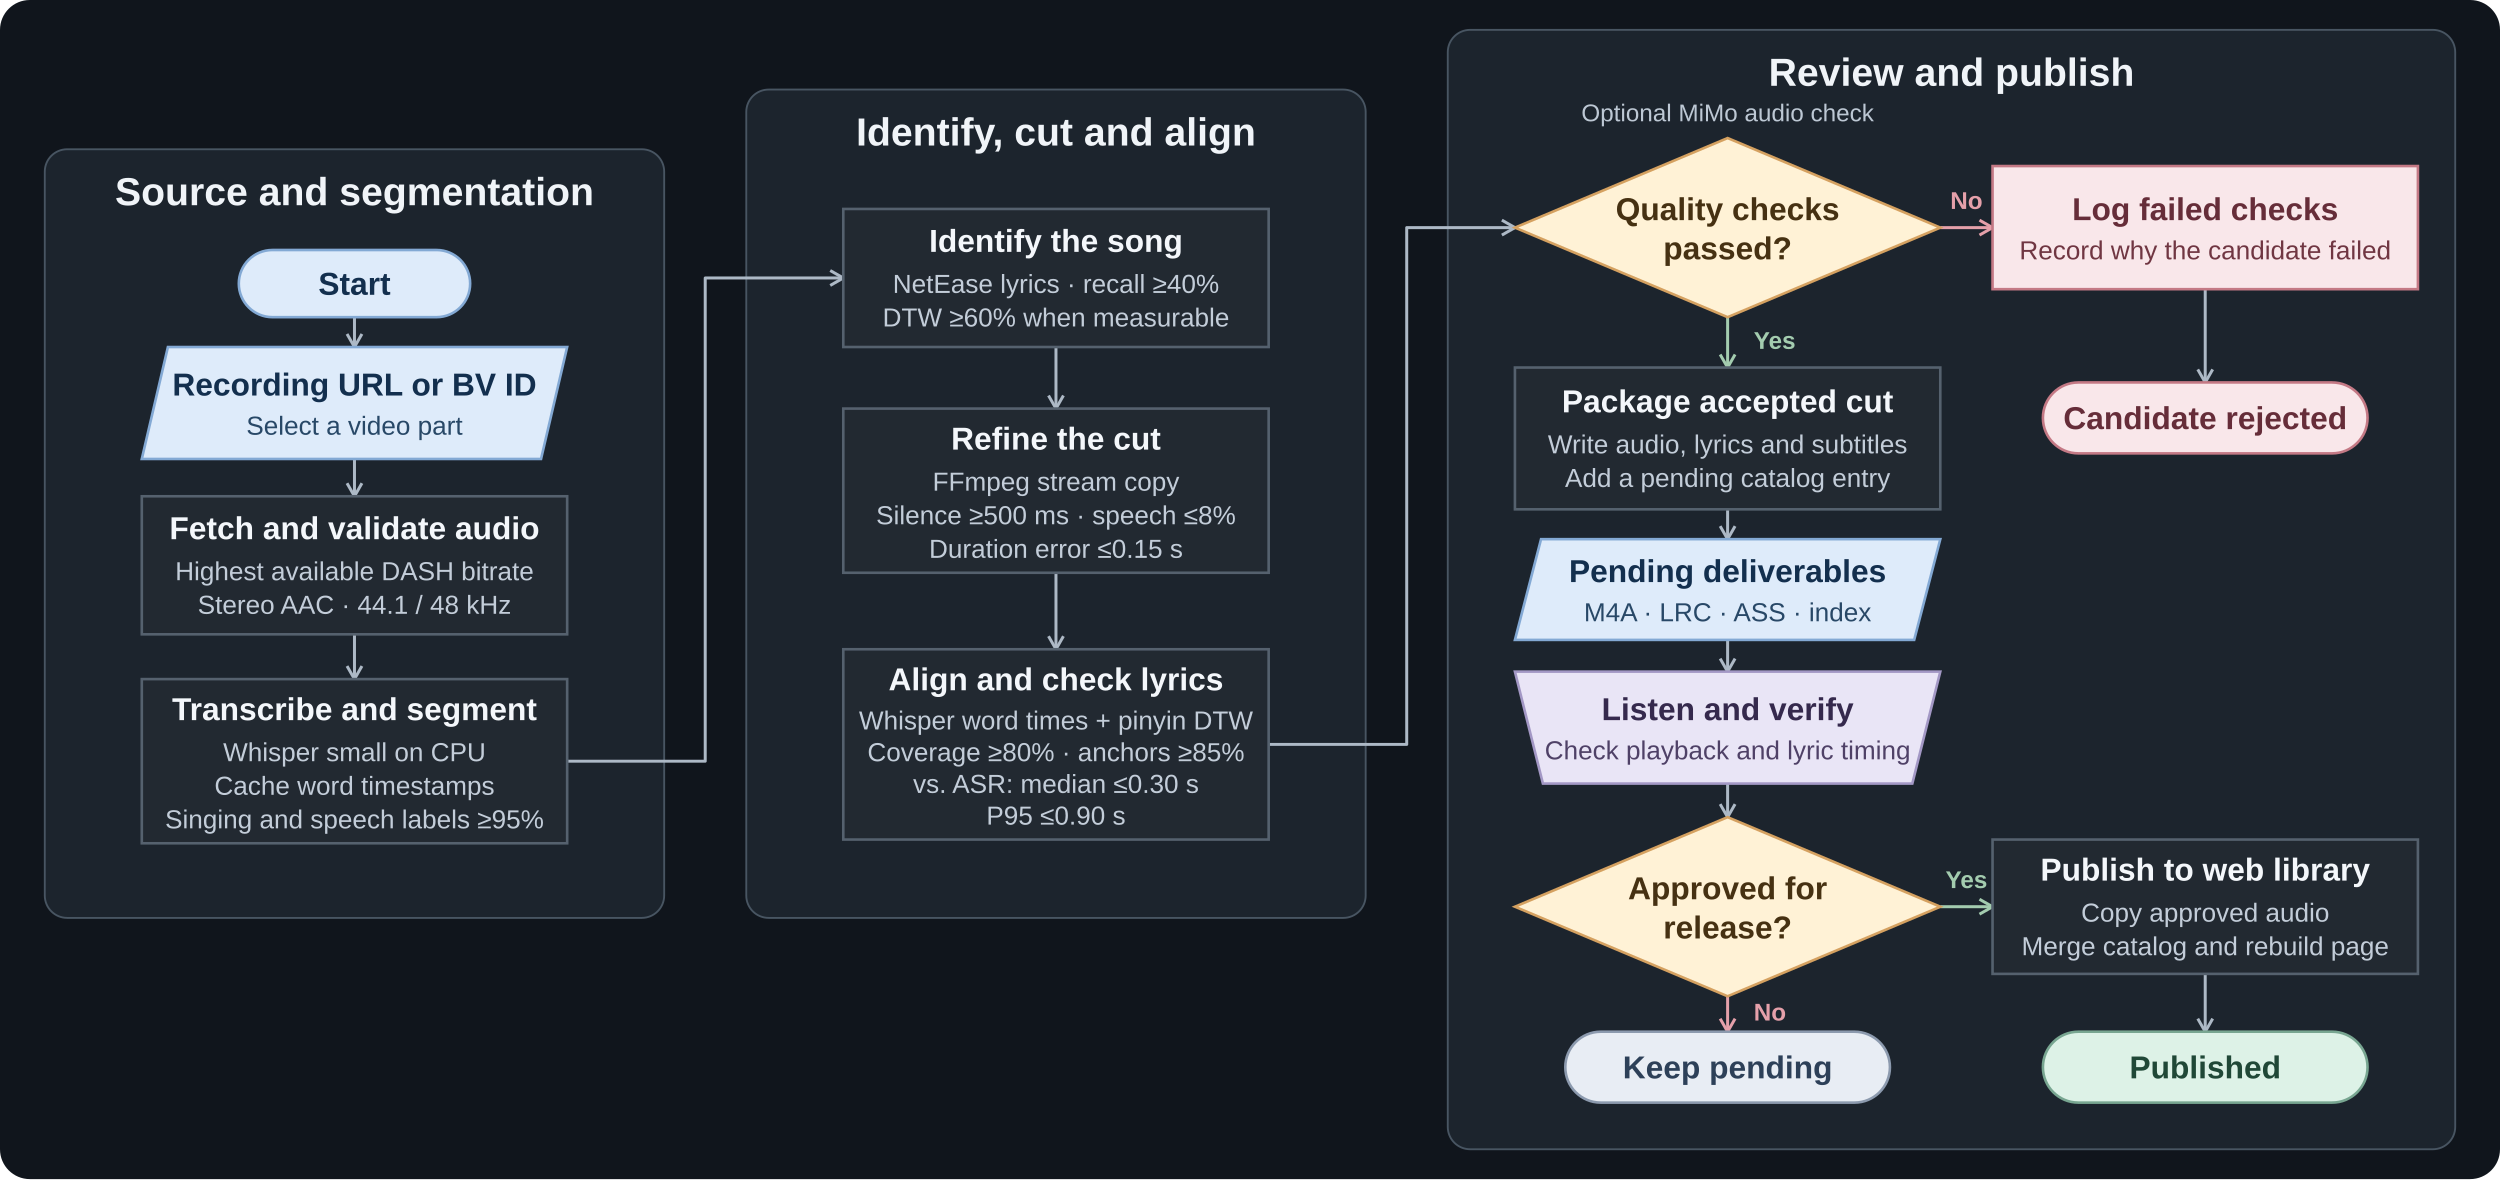
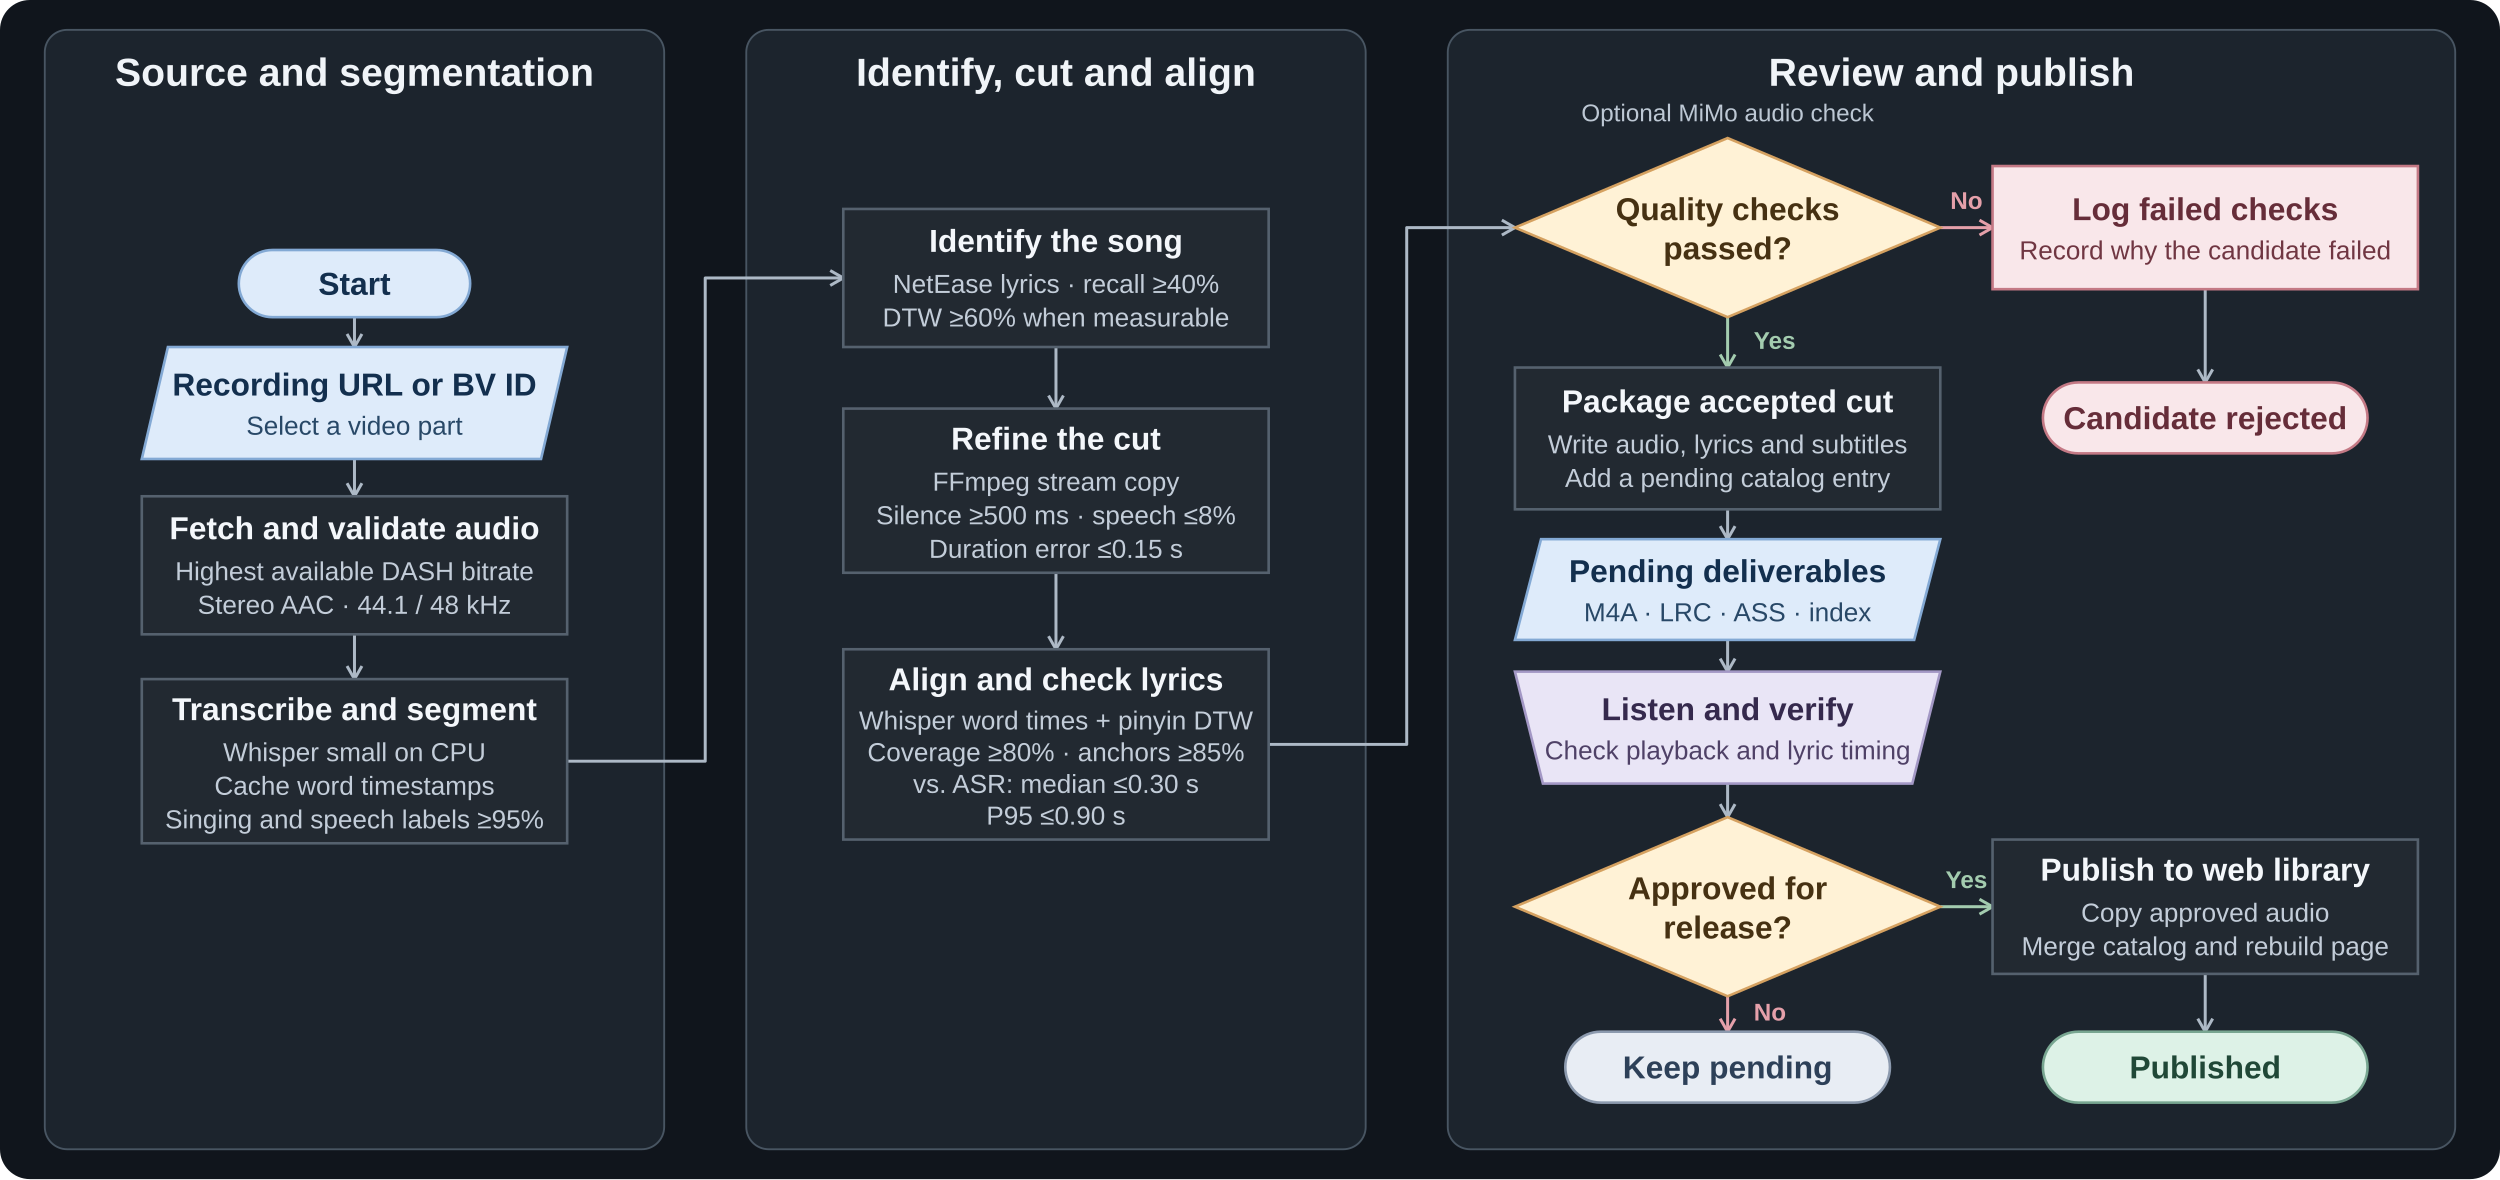
<svg xmlns="http://www.w3.org/2000/svg" width="1340" height="632" viewBox="0 0 1340 632" role="img" aria-labelledby="title description" font-family="Arial, PingFang SC, Microsoft YaHei, sans-serif">
  <rect width="1340" height="632" rx="16" fill="#10151c" />
  <g id="phase-1">
-     <rect x="24" y="80" width="332" height="412" rx="12" fill="#1c242d" stroke="#485562" />
-     <text x="190" y="110" fill="#f0f4f8" font-size="21" font-weight="700" text-anchor="middle">Source and segmentation</text>
+     <rect x="24" y="16" width="332" height="600" rx="12" fill="#1c242d" stroke="#485562" />
+     <text x="190" y="46" fill="#f0f4f8" font-size="21" font-weight="700" text-anchor="middle">Source and segmentation</text>
  </g>
  <g id="phase-2">
-     <rect x="400" y="48" width="332" height="444" rx="12" fill="#1c242d" stroke="#485562" />
-     <text x="566" y="78" fill="#f0f4f8" font-size="21" font-weight="700" text-anchor="middle">Identify, cut and align</text>
+     <rect x="400" y="16" width="332" height="600" rx="12" fill="#1c242d" stroke="#485562" />
+     <text x="566" y="46" fill="#f0f4f8" font-size="21" font-weight="700" text-anchor="middle">Identify, cut and align</text>
  </g>
  <g id="phase-3">
    <rect x="776" y="16" width="540" height="600" rx="12" fill="#1c242d" stroke="#485562" />
    <text x="1046" y="46" fill="#f0f4f8" font-size="21" font-weight="700" text-anchor="middle">Review and publish</text>
  </g>
  <text x="926" y="65" fill="#bdc8d4" font-size="13" font-weight="400" text-anchor="middle">Optional MiMo audio check</text>
  <g id="flow-lines">
    <g data-from="start" data-to="source">
      <polyline points="190,170 190,186" fill="none" stroke="#adb9c6" stroke-width="1.6" stroke-linejoin="round" />
      <polyline points="186,179 190,186 194,179" fill="none" stroke="#adb9c6" stroke-width="1.6" stroke-linejoin="round" />
    </g>
    <g data-from="source" data-to="audio">
      <polyline points="190,246 190,266" fill="none" stroke="#adb9c6" stroke-width="1.6" stroke-linejoin="round" />
      <polyline points="186,259 190,266 194,259" fill="none" stroke="#adb9c6" stroke-width="1.6" stroke-linejoin="round" />
    </g>
    <g data-from="audio" data-to="transcribe">
      <polyline points="190,340 190,364" fill="none" stroke="#adb9c6" stroke-width="1.6" stroke-linejoin="round" />
      <polyline points="186,357 190,364 194,357" fill="none" stroke="#adb9c6" stroke-width="1.6" stroke-linejoin="round" />
    </g>
    <g data-from="transcribe" data-to="identify">
      <polyline points="304,408 378,408 378,149 452,149" fill="none" stroke="#adb9c6" stroke-width="1.6" stroke-linejoin="round" />
      <polyline points="445,145 452,149 445,153" fill="none" stroke="#adb9c6" stroke-width="1.6" stroke-linejoin="round" />
    </g>
    <g data-from="identify" data-to="cut">
      <polyline points="566,186 566,219" fill="none" stroke="#adb9c6" stroke-width="1.6" stroke-linejoin="round" />
      <polyline points="562,212 566,219 570,212" fill="none" stroke="#adb9c6" stroke-width="1.6" stroke-linejoin="round" />
    </g>
    <g data-from="cut" data-to="align">
      <polyline points="566,307 566,348" fill="none" stroke="#adb9c6" stroke-width="1.6" stroke-linejoin="round" />
      <polyline points="562,341 566,348 570,341" fill="none" stroke="#adb9c6" stroke-width="1.6" stroke-linejoin="round" />
    </g>
    <g data-from="align" data-to="quality">
      <polyline points="680,399 754,399 754,122 812,122" fill="none" stroke="#adb9c6" stroke-width="1.6" stroke-linejoin="round" />
      <polyline points="805,118 812,122 805,126" fill="none" stroke="#adb9c6" stroke-width="1.6" stroke-linejoin="round" />
    </g>
    <g data-from="quality" data-to="reject-log">
      <polyline points="1040,122 1068,122" fill="none" stroke="#e5a0aa" stroke-width="1.6" stroke-linejoin="round" />
      <polyline points="1061,118 1068,122 1061,126" fill="none" stroke="#e5a0aa" stroke-width="1.6" stroke-linejoin="round" />
      <text x="1054" y="112" fill="#e5a0aa" font-size="13" font-weight="700" text-anchor="middle">No</text>
    </g>
    <g data-from="reject-log" data-to="rejected">
      <polyline points="1182,155 1182,205" fill="none" stroke="#adb9c6" stroke-width="1.6" stroke-linejoin="round" />
      <polyline points="1178,198 1182,205 1186,198" fill="none" stroke="#adb9c6" stroke-width="1.6" stroke-linejoin="round" />
    </g>
    <g data-from="quality" data-to="package">
      <polyline points="926,170 926,197" fill="none" stroke="#a3ccaf" stroke-width="1.6" stroke-linejoin="round" />
      <polyline points="922,190 926,197 930,190" fill="none" stroke="#a3ccaf" stroke-width="1.6" stroke-linejoin="round" />
      <text x="940" y="187" fill="#a3ccaf" font-size="13" font-weight="700" text-anchor="start">Yes</text>
    </g>
    <g data-from="package" data-to="files">
      <polyline points="926,273 926,289" fill="none" stroke="#adb9c6" stroke-width="1.6" stroke-linejoin="round" />
      <polyline points="922,282 926,289 930,282" fill="none" stroke="#adb9c6" stroke-width="1.6" stroke-linejoin="round" />
    </g>
    <g data-from="files" data-to="review">
      <polyline points="926,343 926,360" fill="none" stroke="#adb9c6" stroke-width="1.6" stroke-linejoin="round" />
      <polyline points="922,353 926,360 930,353" fill="none" stroke="#adb9c6" stroke-width="1.6" stroke-linejoin="round" />
    </g>
    <g data-from="review" data-to="approval">
      <polyline points="926,420 926,438" fill="none" stroke="#adb9c6" stroke-width="1.6" stroke-linejoin="round" />
      <polyline points="922,431 926,438 930,431" fill="none" stroke="#adb9c6" stroke-width="1.6" stroke-linejoin="round" />
    </g>
    <g data-from="approval" data-to="held">
      <polyline points="926,534 926,553" fill="none" stroke="#e5a0aa" stroke-width="1.6" stroke-linejoin="round" />
      <polyline points="922,546 926,553 930,546" fill="none" stroke="#e5a0aa" stroke-width="1.6" stroke-linejoin="round" />
      <text x="940" y="547" fill="#e5a0aa" font-size="13" font-weight="700" text-anchor="start">No</text>
    </g>
    <g data-from="approval" data-to="publish">
      <polyline points="1040,486 1068,486" fill="none" stroke="#a3ccaf" stroke-width="1.6" stroke-linejoin="round" />
      <polyline points="1061,482 1068,486 1061,490" fill="none" stroke="#a3ccaf" stroke-width="1.6" stroke-linejoin="round" />
      <text x="1054" y="476" fill="#a3ccaf" font-size="13" font-weight="700" text-anchor="middle">Yes</text>
    </g>
    <g data-from="publish" data-to="published">
      <polyline points="1182,522 1182,553" fill="none" stroke="#adb9c6" stroke-width="1.6" stroke-linejoin="round" />
      <polyline points="1178,546 1182,553 1186,546" fill="none" stroke="#adb9c6" stroke-width="1.6" stroke-linejoin="round" />
    </g>
  </g>
  <g id="start" data-symbol="terminal">
    <rect x="128" y="134" width="124" height="36" rx="18" fill="#deebfa" stroke="#83a9d4" stroke-width="1.4" />
    <text x="190" y="158" fill="#132f4e" font-size="17" font-weight="700" text-anchor="middle">Start</text>
  </g>
  <g id="source" data-symbol="data">
    <polygon points="90,186 304,186 290,246 76,246" fill="#deebfa" stroke="#83a9d4" stroke-width="1.4" />
    <text x="190" y="212" fill="#132f4e" font-size="17" font-weight="700" text-anchor="middle">Recording URL or BV ID</text>
    <text x="190" y="233" fill="#284867" font-size="14" font-weight="400" text-anchor="middle">Select a video part</text>
  </g>
  <g id="audio" data-symbol="process">
    <rect x="76" y="266" width="228" height="74" rx="0" fill="#222931" stroke="#55616e" stroke-width="1.4" />
    <text x="190" y="289" fill="#f4f7fb" font-size="17" font-weight="700" text-anchor="middle">Fetch and validate audio</text>
    <text x="190" y="311" fill="#c3cdd9" font-size="14" font-weight="400" text-anchor="middle">Highest available DASH bitrate</text>
    <text x="190" y="329" fill="#c3cdd9" font-size="14" font-weight="400" text-anchor="middle">Stereo AAC · 44.1 / 48 kHz</text>
  </g>
  <g id="transcribe" data-symbol="process">
    <rect x="76" y="364" width="228" height="88" rx="0" fill="#222931" stroke="#55616e" stroke-width="1.4" />
    <text x="190" y="386" fill="#f4f7fb" font-size="17" font-weight="700" text-anchor="middle">Transcribe and segment</text>
    <text x="190" y="408" fill="#c3cdd9" font-size="14" font-weight="400" text-anchor="middle">Whisper small on CPU</text>
    <text x="190" y="426" fill="#c3cdd9" font-size="14" font-weight="400" text-anchor="middle">Cache word timestamps</text>
    <text x="190" y="444" fill="#c3cdd9" font-size="14" font-weight="400" text-anchor="middle">Singing and speech labels ≥95%</text>
  </g>
  <g id="identify" data-symbol="process">
    <rect x="452" y="112" width="228" height="74" rx="0" fill="#222931" stroke="#55616e" stroke-width="1.4" />
    <text x="566" y="135" fill="#f4f7fb" font-size="17" font-weight="700" text-anchor="middle">Identify the song</text>
    <text x="566" y="157" fill="#c3cdd9" font-size="14" font-weight="400" text-anchor="middle">NetEase lyrics · recall ≥40%</text>
    <text x="566" y="175" fill="#c3cdd9" font-size="14" font-weight="400" text-anchor="middle">DTW ≥60% when measurable</text>
  </g>
  <g id="cut" data-symbol="process">
    <rect x="452" y="219" width="228" height="88" rx="0" fill="#222931" stroke="#55616e" stroke-width="1.4" />
    <text x="566" y="241" fill="#f4f7fb" font-size="17" font-weight="700" text-anchor="middle">Refine the cut</text>
    <text x="566" y="263" fill="#c3cdd9" font-size="14" font-weight="400" text-anchor="middle">FFmpeg stream copy</text>
    <text x="566" y="281" fill="#c3cdd9" font-size="14" font-weight="400" text-anchor="middle">Silence ≥500 ms · speech ≤8%</text>
    <text x="566" y="299" fill="#c3cdd9" font-size="14" font-weight="400" text-anchor="middle">Duration error ≤0.15 s</text>
  </g>
  <g id="align" data-symbol="process">
    <rect x="452" y="348" width="228" height="102" rx="0" fill="#222931" stroke="#55616e" stroke-width="1.4" />
    <text x="566" y="370" fill="#f4f7fb" font-size="17" font-weight="700" text-anchor="middle">Align and check lyrics</text>
    <text x="566" y="391" fill="#c3cdd9" font-size="14" font-weight="400" text-anchor="middle">Whisper word times + pinyin DTW</text>
    <text x="566" y="408" fill="#c3cdd9" font-size="14" font-weight="400" text-anchor="middle">Coverage ≥80% · anchors ≥85%</text>
    <text x="566" y="425" fill="#c3cdd9" font-size="14" font-weight="400" text-anchor="middle">vs. ASR: median ≤0.30 s</text>
    <text x="566" y="442" fill="#c3cdd9" font-size="14" font-weight="400" text-anchor="middle">P95 ≤0.90 s</text>
  </g>
  <g id="quality" data-symbol="decision">
    <polygon points="926,74 1040,122 926,170 812,122" fill="#fff2d6" stroke="#d5a160" stroke-width="1.4" />
    <text x="926" y="118" fill="#463112" font-size="17" font-weight="700" text-anchor="middle">Quality checks</text>
    <text x="926" y="139" fill="#463112" font-size="17" font-weight="700" text-anchor="middle">passed?</text>
  </g>
  <g id="reject-log" data-symbol="process">
    <rect x="1068" y="89" width="228" height="66" rx="0" fill="#f9e7ea" stroke="#c47985" stroke-width="1.4" />
    <text x="1182" y="118" fill="#662d39" font-size="17" font-weight="700" text-anchor="middle">Log failed checks</text>
    <text x="1182" y="139" fill="#703642" font-size="14" font-weight="400" text-anchor="middle">Record why the candidate failed</text>
  </g>
  <g id="rejected" data-symbol="terminal">
    <rect x="1095" y="205" width="174" height="38" rx="19" fill="#f9e7ea" stroke="#c47985" stroke-width="1.4" />
    <text x="1182" y="230" fill="#662d39" font-size="17" font-weight="700" text-anchor="middle">Candidate rejected</text>
  </g>
  <g id="package" data-symbol="process">
    <rect x="812" y="197" width="228" height="76" rx="0" fill="#222931" stroke="#55616e" stroke-width="1.4" />
    <text x="926" y="221" fill="#f4f7fb" font-size="17" font-weight="700" text-anchor="middle">Package accepted cut</text>
    <text x="926" y="243" fill="#c3cdd9" font-size="14" font-weight="400" text-anchor="middle">Write audio, lyrics and subtitles</text>
    <text x="926" y="261" fill="#c3cdd9" font-size="14" font-weight="400" text-anchor="middle">Add a pending catalog entry</text>
  </g>
  <g id="files" data-symbol="data">
    <polygon points="826,289 1040,289 1026,343 812,343" fill="#deebfa" stroke="#83a9d4" stroke-width="1.4" />
    <text x="926" y="312" fill="#132f4e" font-size="17" font-weight="700" text-anchor="middle">Pending deliverables</text>
    <text x="926" y="333" fill="#284867" font-size="14" font-weight="400" text-anchor="middle">M4A · LRC · ASS · index</text>
  </g>
  <g id="review" data-symbol="manual">
    <polygon points="812,360 1040,360 1025,420 827,420" fill="#e9e5f6" stroke="#a398c5" stroke-width="1.4" />
    <text x="926" y="386" fill="#35294d" font-size="17" font-weight="700" text-anchor="middle">Listen and verify</text>
    <text x="926" y="407" fill="#4f4167" font-size="14" font-weight="400" text-anchor="middle">Check playback and lyric timing</text>
  </g>
  <g id="approval" data-symbol="decision">
    <polygon points="926,438 1040,486 926,534 812,486" fill="#fff2d6" stroke="#d5a160" stroke-width="1.4" />
    <text x="926" y="482" fill="#463112" font-size="17" font-weight="700" text-anchor="middle">Approved for</text>
    <text x="926" y="503" fill="#463112" font-size="17" font-weight="700" text-anchor="middle">release?</text>
  </g>
  <g id="held" data-symbol="terminal">
    <rect x="839" y="553" width="174" height="38" rx="19" fill="#e8edf4" stroke="#8c9aae" stroke-width="1.4" />
    <text x="926" y="578" fill="#2d4058" font-size="17" font-weight="700" text-anchor="middle">Keep pending</text>
  </g>
  <g id="publish" data-symbol="process">
    <rect x="1068" y="450" width="228" height="72" rx="0" fill="#222931" stroke="#55616e" stroke-width="1.4" />
    <text x="1182" y="472" fill="#f4f7fb" font-size="17" font-weight="700" text-anchor="middle">Publish to web library</text>
    <text x="1182" y="494" fill="#c3cdd9" font-size="14" font-weight="400" text-anchor="middle">Copy approved audio</text>
    <text x="1182" y="512" fill="#c3cdd9" font-size="14" font-weight="400" text-anchor="middle">Merge catalog and rebuild page</text>
  </g>
  <g id="published" data-symbol="terminal">
    <rect x="1095" y="553" width="174" height="38" rx="19" fill="#ddf2e7" stroke="#78a691" stroke-width="1.4" />
    <text x="1182" y="578" fill="#204837" font-size="17" font-weight="700" text-anchor="middle">Published</text>
  </g>
</svg>
